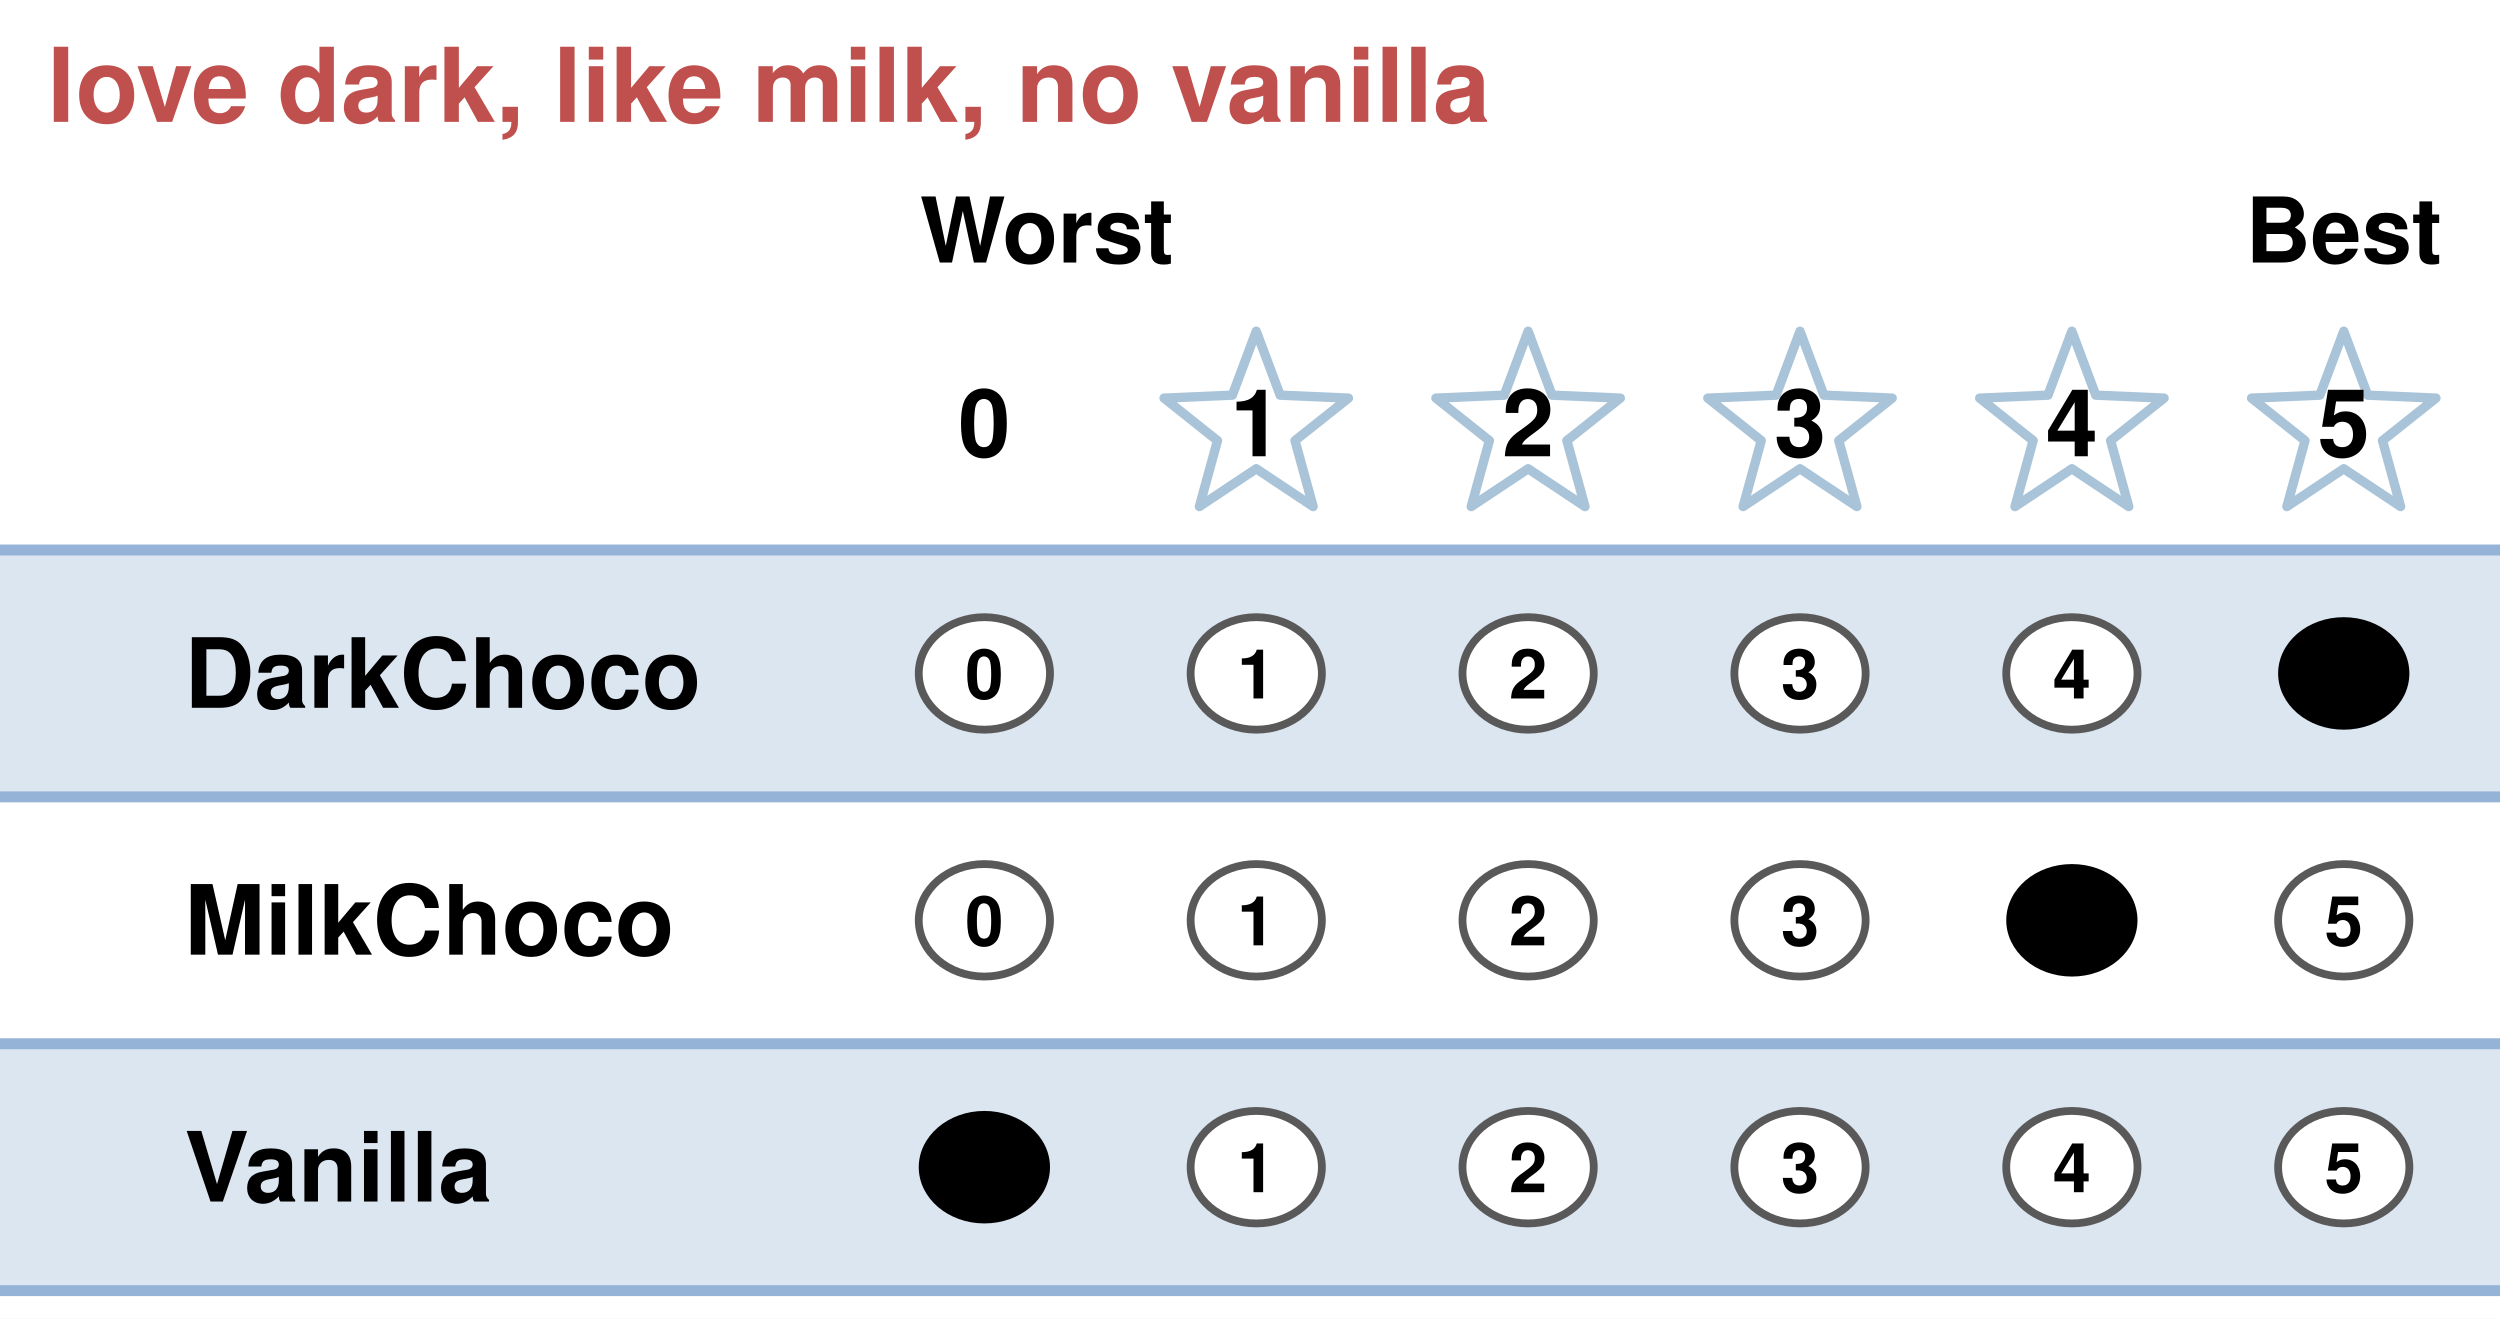
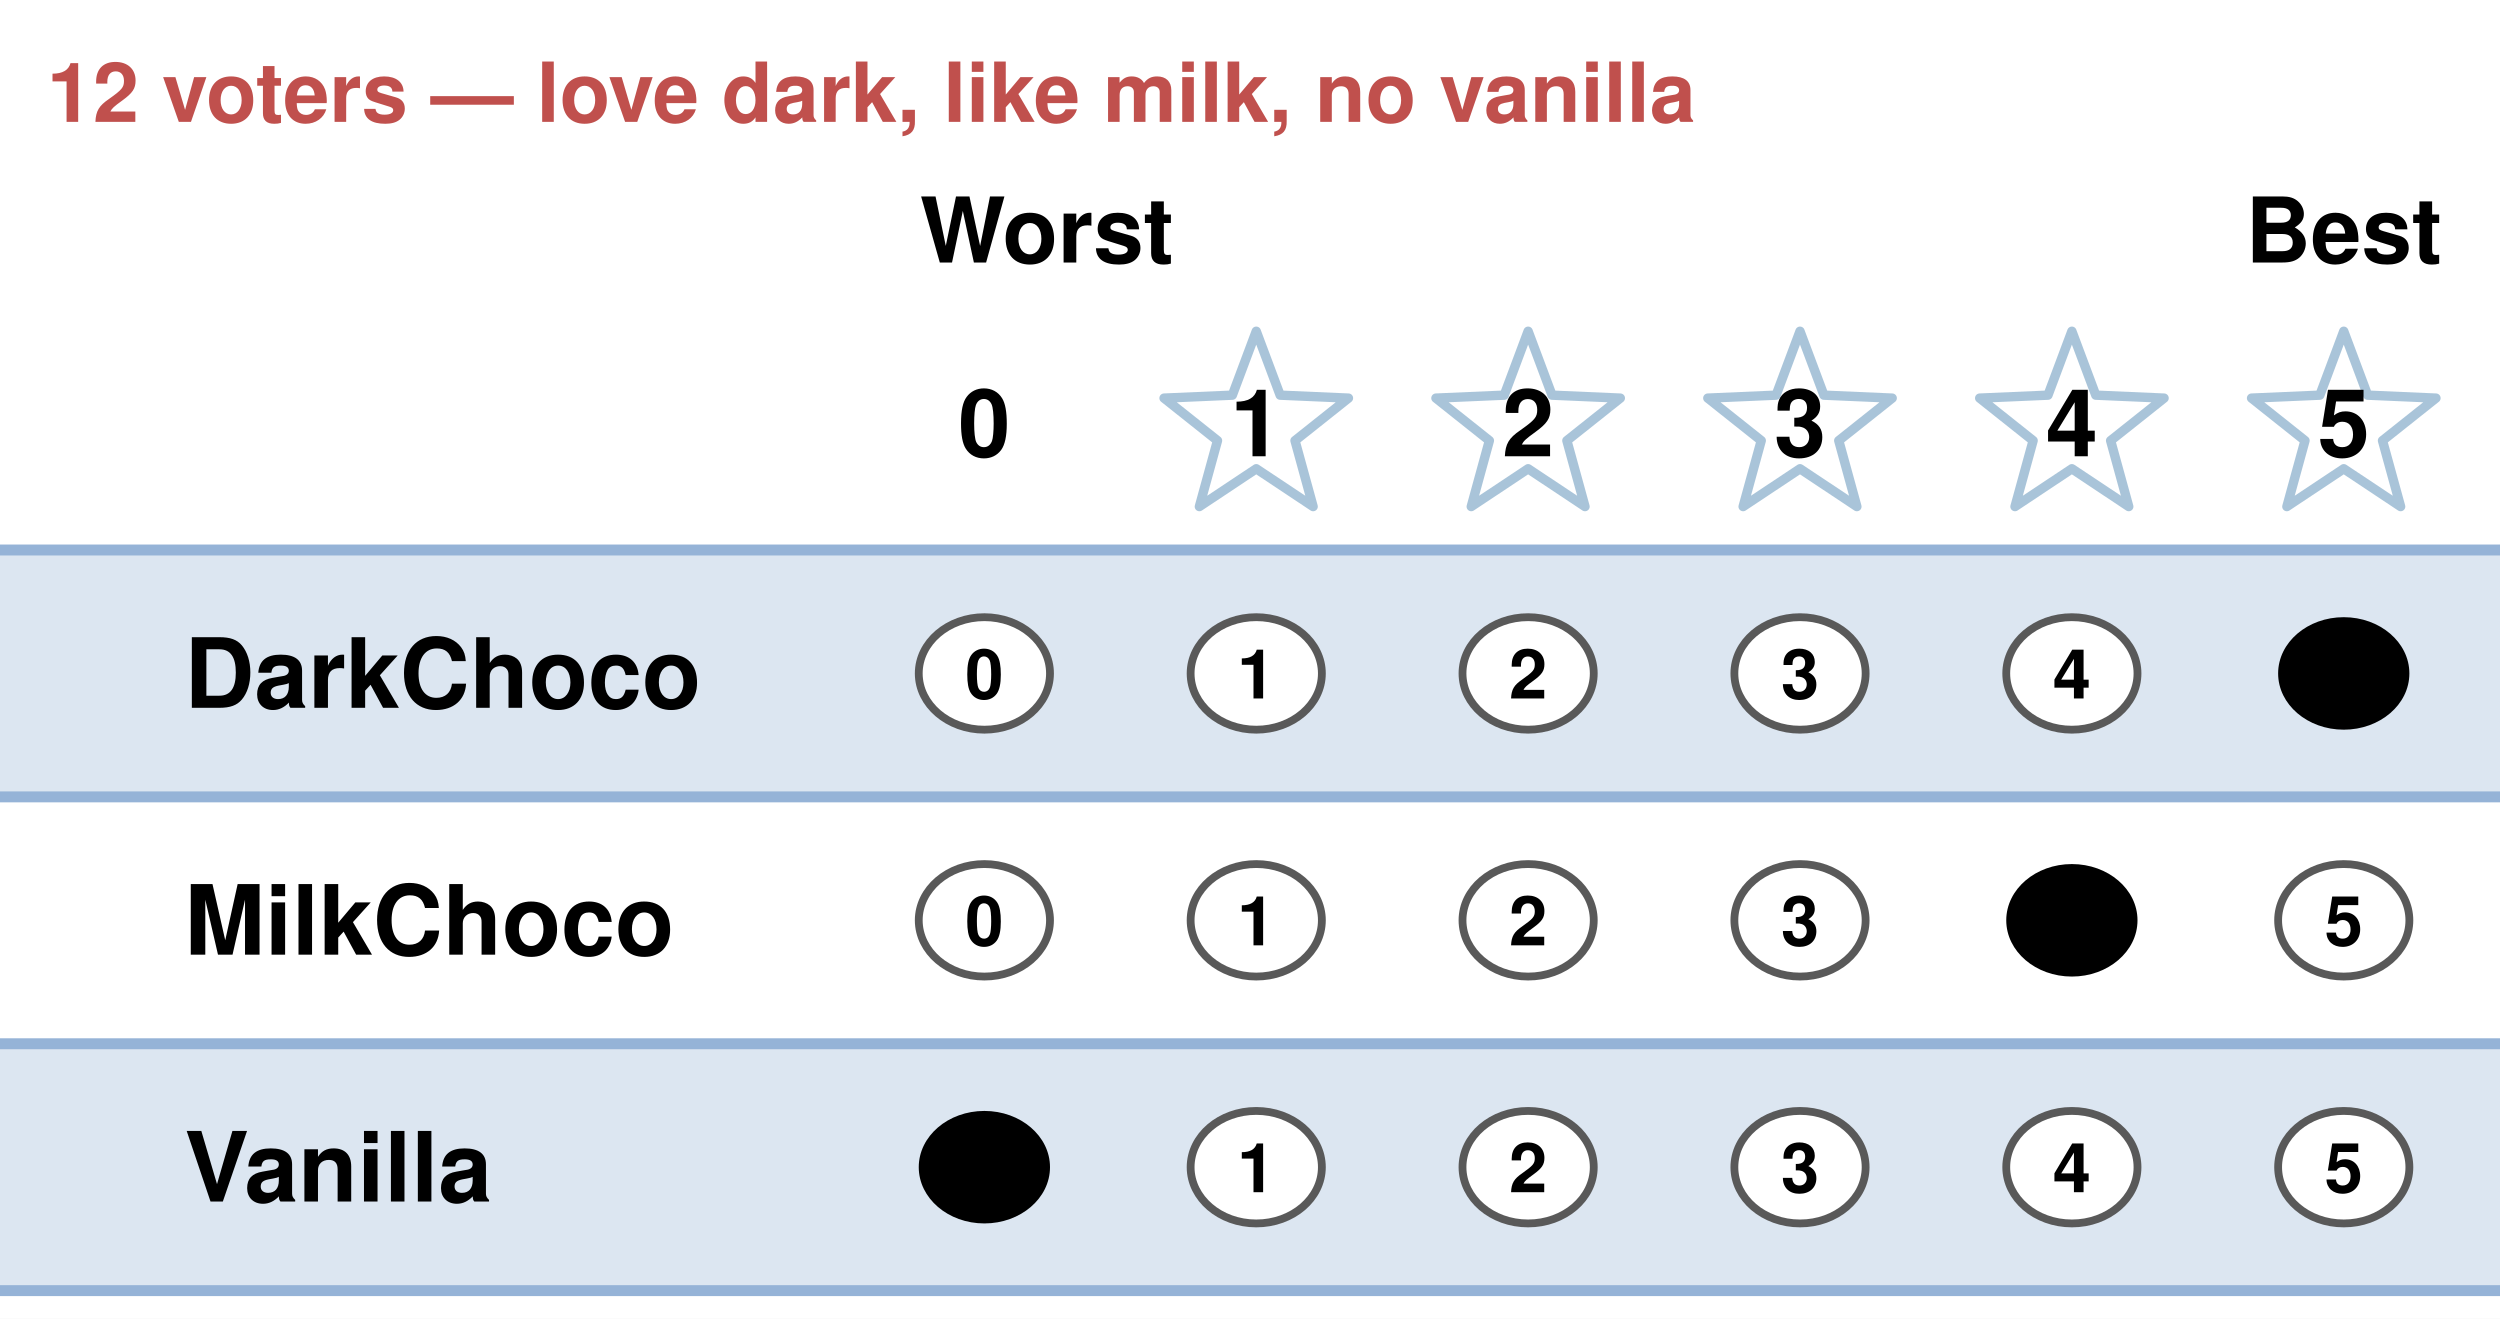
<svg xmlns="http://www.w3.org/2000/svg" viewBox="0 0 1600 844" width="1600" height="844">
  <rect width="1600" height="844" fill="#FFFFFF" />
-   <text x="30" y="78" font-family="Arial Black, Arial Bold, Helvetica, sans-serif" font-size="66" font-weight="bold" fill="#C0504D">love dark, like milk, no vanilla</text>
+   <text x="30" y="78" font-family="Arial Black, Arial Bold, Helvetica, sans-serif" font-size="53" font-weight="bold" fill="#C0504D">12 voters — love dark, like milk, no vanilla</text>
  <text x="670" y="168" font-family="Arial Black, Arial Bold, Helvetica, sans-serif" font-size="58" font-weight="bold" fill="#000000" text-anchor="middle">Worst</text>
  <text x="1500" y="168" font-family="Arial Black, Arial Bold, Helvetica, sans-serif" font-size="58" font-weight="bold" fill="#000000" text-anchor="middle">Best</text>
  <text x="630" y="292" font-family="Arial Black, Arial Bold, Helvetica, sans-serif" font-size="60" font-weight="bold" fill="#000000" text-anchor="middle">0</text>
  <path d="M804.0,212.0L819.3,252.9L863.0,254.8L828.8,282.0L840.4,324.2L804.0,300.0L767.6,324.2L779.2,282.0L745.0,254.8L788.7,252.9Z" fill="none" stroke="#A9C4D9" stroke-width="6" stroke-linejoin="round" />
  <text x="804" y="292" font-family="Arial Black, Arial Bold, Helvetica, sans-serif" font-size="60" font-weight="bold" fill="#000000" text-anchor="middle">1</text>
  <path d="M978.0,212.0L993.3,252.9L1037.0,254.8L1002.8,282.0L1014.4,324.2L978.0,300.0L941.6,324.2L953.2,282.0L919.0,254.8L962.7,252.9Z" fill="none" stroke="#A9C4D9" stroke-width="6" stroke-linejoin="round" />
  <text x="978" y="292" font-family="Arial Black, Arial Bold, Helvetica, sans-serif" font-size="60" font-weight="bold" fill="#000000" text-anchor="middle">2</text>
  <path d="M1152.0,212.0L1167.3,252.9L1211.0,254.8L1176.8,282.0L1188.4,324.2L1152.0,300.0L1115.6,324.2L1127.2,282.0L1093.0,254.8L1136.7,252.9Z" fill="none" stroke="#A9C4D9" stroke-width="6" stroke-linejoin="round" />
  <text x="1152" y="292" font-family="Arial Black, Arial Bold, Helvetica, sans-serif" font-size="60" font-weight="bold" fill="#000000" text-anchor="middle">3</text>
  <path d="M1326.0,212.0L1341.3,252.9L1385.0,254.8L1350.8,282.0L1362.4,324.2L1326.0,300.0L1289.6,324.2L1301.2,282.0L1267.0,254.8L1310.7,252.9Z" fill="none" stroke="#A9C4D9" stroke-width="6" stroke-linejoin="round" />
  <text x="1326" y="292" font-family="Arial Black, Arial Bold, Helvetica, sans-serif" font-size="60" font-weight="bold" fill="#000000" text-anchor="middle">4</text>
  <path d="M1500.0,212.0L1515.3,252.9L1559.0,254.8L1524.8,282.0L1536.4,324.2L1500.0,300.0L1463.6,324.2L1475.2,282.0L1441.0,254.8L1484.7,252.9Z" fill="none" stroke="#A9C4D9" stroke-width="6" stroke-linejoin="round" />
  <text x="1500" y="292" font-family="Arial Black, Arial Bold, Helvetica, sans-serif" font-size="60" font-weight="bold" fill="#000000" text-anchor="middle">5</text>
  <rect x="0" y="352" width="1600" height="158" fill="#DCE6F1" />
  <line x1="0" y1="352" x2="1600" y2="352" stroke="#95B3D7" stroke-width="7" />
  <text x="118" y="453.0" font-family="Arial Black, Arial Bold, Helvetica, sans-serif" font-size="62" font-weight="bold" fill="#000000">DarkChoco</text>
  <ellipse cx="630" cy="431.0" rx="42" ry="36" fill="#FFFFFF" stroke="#595959" stroke-width="5" />
  <text x="630" y="447.0" font-family="Arial Black, Arial Bold, Helvetica, sans-serif" font-size="44" font-weight="bold" fill="#000000" text-anchor="middle">0</text>
  <ellipse cx="804" cy="431.0" rx="42" ry="36" fill="#FFFFFF" stroke="#595959" stroke-width="5" />
  <text x="804" y="447.0" font-family="Arial Black, Arial Bold, Helvetica, sans-serif" font-size="44" font-weight="bold" fill="#000000" text-anchor="middle">1</text>
  <ellipse cx="978" cy="431.0" rx="42" ry="36" fill="#FFFFFF" stroke="#595959" stroke-width="5" />
  <text x="978" y="447.0" font-family="Arial Black, Arial Bold, Helvetica, sans-serif" font-size="44" font-weight="bold" fill="#000000" text-anchor="middle">2</text>
  <ellipse cx="1152" cy="431.0" rx="42" ry="36" fill="#FFFFFF" stroke="#595959" stroke-width="5" />
  <text x="1152" y="447.0" font-family="Arial Black, Arial Bold, Helvetica, sans-serif" font-size="44" font-weight="bold" fill="#000000" text-anchor="middle">3</text>
  <ellipse cx="1326" cy="431.0" rx="42" ry="36" fill="#FFFFFF" stroke="#595959" stroke-width="5" />
  <text x="1326" y="447.0" font-family="Arial Black, Arial Bold, Helvetica, sans-serif" font-size="44" font-weight="bold" fill="#000000" text-anchor="middle">4</text>
  <ellipse cx="1500" cy="431.0" rx="42" ry="36" fill="#000000" />
  <line x1="0" y1="510" x2="1600" y2="510" stroke="#95B3D7" stroke-width="7" />
  <text x="118" y="611.0" font-family="Arial Black, Arial Bold, Helvetica, sans-serif" font-size="62" font-weight="bold" fill="#000000">MilkChoco</text>
  <ellipse cx="630" cy="589.0" rx="42" ry="36" fill="#FFFFFF" stroke="#595959" stroke-width="5" />
  <text x="630" y="605.0" font-family="Arial Black, Arial Bold, Helvetica, sans-serif" font-size="44" font-weight="bold" fill="#000000" text-anchor="middle">0</text>
  <ellipse cx="804" cy="589.0" rx="42" ry="36" fill="#FFFFFF" stroke="#595959" stroke-width="5" />
  <text x="804" y="605.0" font-family="Arial Black, Arial Bold, Helvetica, sans-serif" font-size="44" font-weight="bold" fill="#000000" text-anchor="middle">1</text>
  <ellipse cx="978" cy="589.0" rx="42" ry="36" fill="#FFFFFF" stroke="#595959" stroke-width="5" />
  <text x="978" y="605.0" font-family="Arial Black, Arial Bold, Helvetica, sans-serif" font-size="44" font-weight="bold" fill="#000000" text-anchor="middle">2</text>
  <ellipse cx="1152" cy="589.0" rx="42" ry="36" fill="#FFFFFF" stroke="#595959" stroke-width="5" />
  <text x="1152" y="605.0" font-family="Arial Black, Arial Bold, Helvetica, sans-serif" font-size="44" font-weight="bold" fill="#000000" text-anchor="middle">3</text>
  <ellipse cx="1326" cy="589.0" rx="42" ry="36" fill="#000000" />
  <ellipse cx="1500" cy="589.0" rx="42" ry="36" fill="#FFFFFF" stroke="#595959" stroke-width="5" />
  <text x="1500" y="605.0" font-family="Arial Black, Arial Bold, Helvetica, sans-serif" font-size="44" font-weight="bold" fill="#000000" text-anchor="middle">5</text>
  <rect x="0" y="668" width="1600" height="158" fill="#DCE6F1" />
  <line x1="0" y1="668" x2="1600" y2="668" stroke="#95B3D7" stroke-width="7" />
  <text x="118" y="769.0" font-family="Arial Black, Arial Bold, Helvetica, sans-serif" font-size="62" font-weight="bold" fill="#000000">Vanilla</text>
  <ellipse cx="630" cy="747.0" rx="42" ry="36" fill="#000000" />
  <ellipse cx="804" cy="747.0" rx="42" ry="36" fill="#FFFFFF" stroke="#595959" stroke-width="5" />
  <text x="804" y="763.0" font-family="Arial Black, Arial Bold, Helvetica, sans-serif" font-size="44" font-weight="bold" fill="#000000" text-anchor="middle">1</text>
  <ellipse cx="978" cy="747.0" rx="42" ry="36" fill="#FFFFFF" stroke="#595959" stroke-width="5" />
  <text x="978" y="763.0" font-family="Arial Black, Arial Bold, Helvetica, sans-serif" font-size="44" font-weight="bold" fill="#000000" text-anchor="middle">2</text>
  <ellipse cx="1152" cy="747.0" rx="42" ry="36" fill="#FFFFFF" stroke="#595959" stroke-width="5" />
  <text x="1152" y="763.0" font-family="Arial Black, Arial Bold, Helvetica, sans-serif" font-size="44" font-weight="bold" fill="#000000" text-anchor="middle">3</text>
  <ellipse cx="1326" cy="747.0" rx="42" ry="36" fill="#FFFFFF" stroke="#595959" stroke-width="5" />
  <text x="1326" y="763.0" font-family="Arial Black, Arial Bold, Helvetica, sans-serif" font-size="44" font-weight="bold" fill="#000000" text-anchor="middle">4</text>
  <ellipse cx="1500" cy="747.0" rx="42" ry="36" fill="#FFFFFF" stroke="#595959" stroke-width="5" />
  <text x="1500" y="763.0" font-family="Arial Black, Arial Bold, Helvetica, sans-serif" font-size="44" font-weight="bold" fill="#000000" text-anchor="middle">5</text>
  <line x1="0" y1="826" x2="1600" y2="826" stroke="#95B3D7" stroke-width="7" />
</svg>
